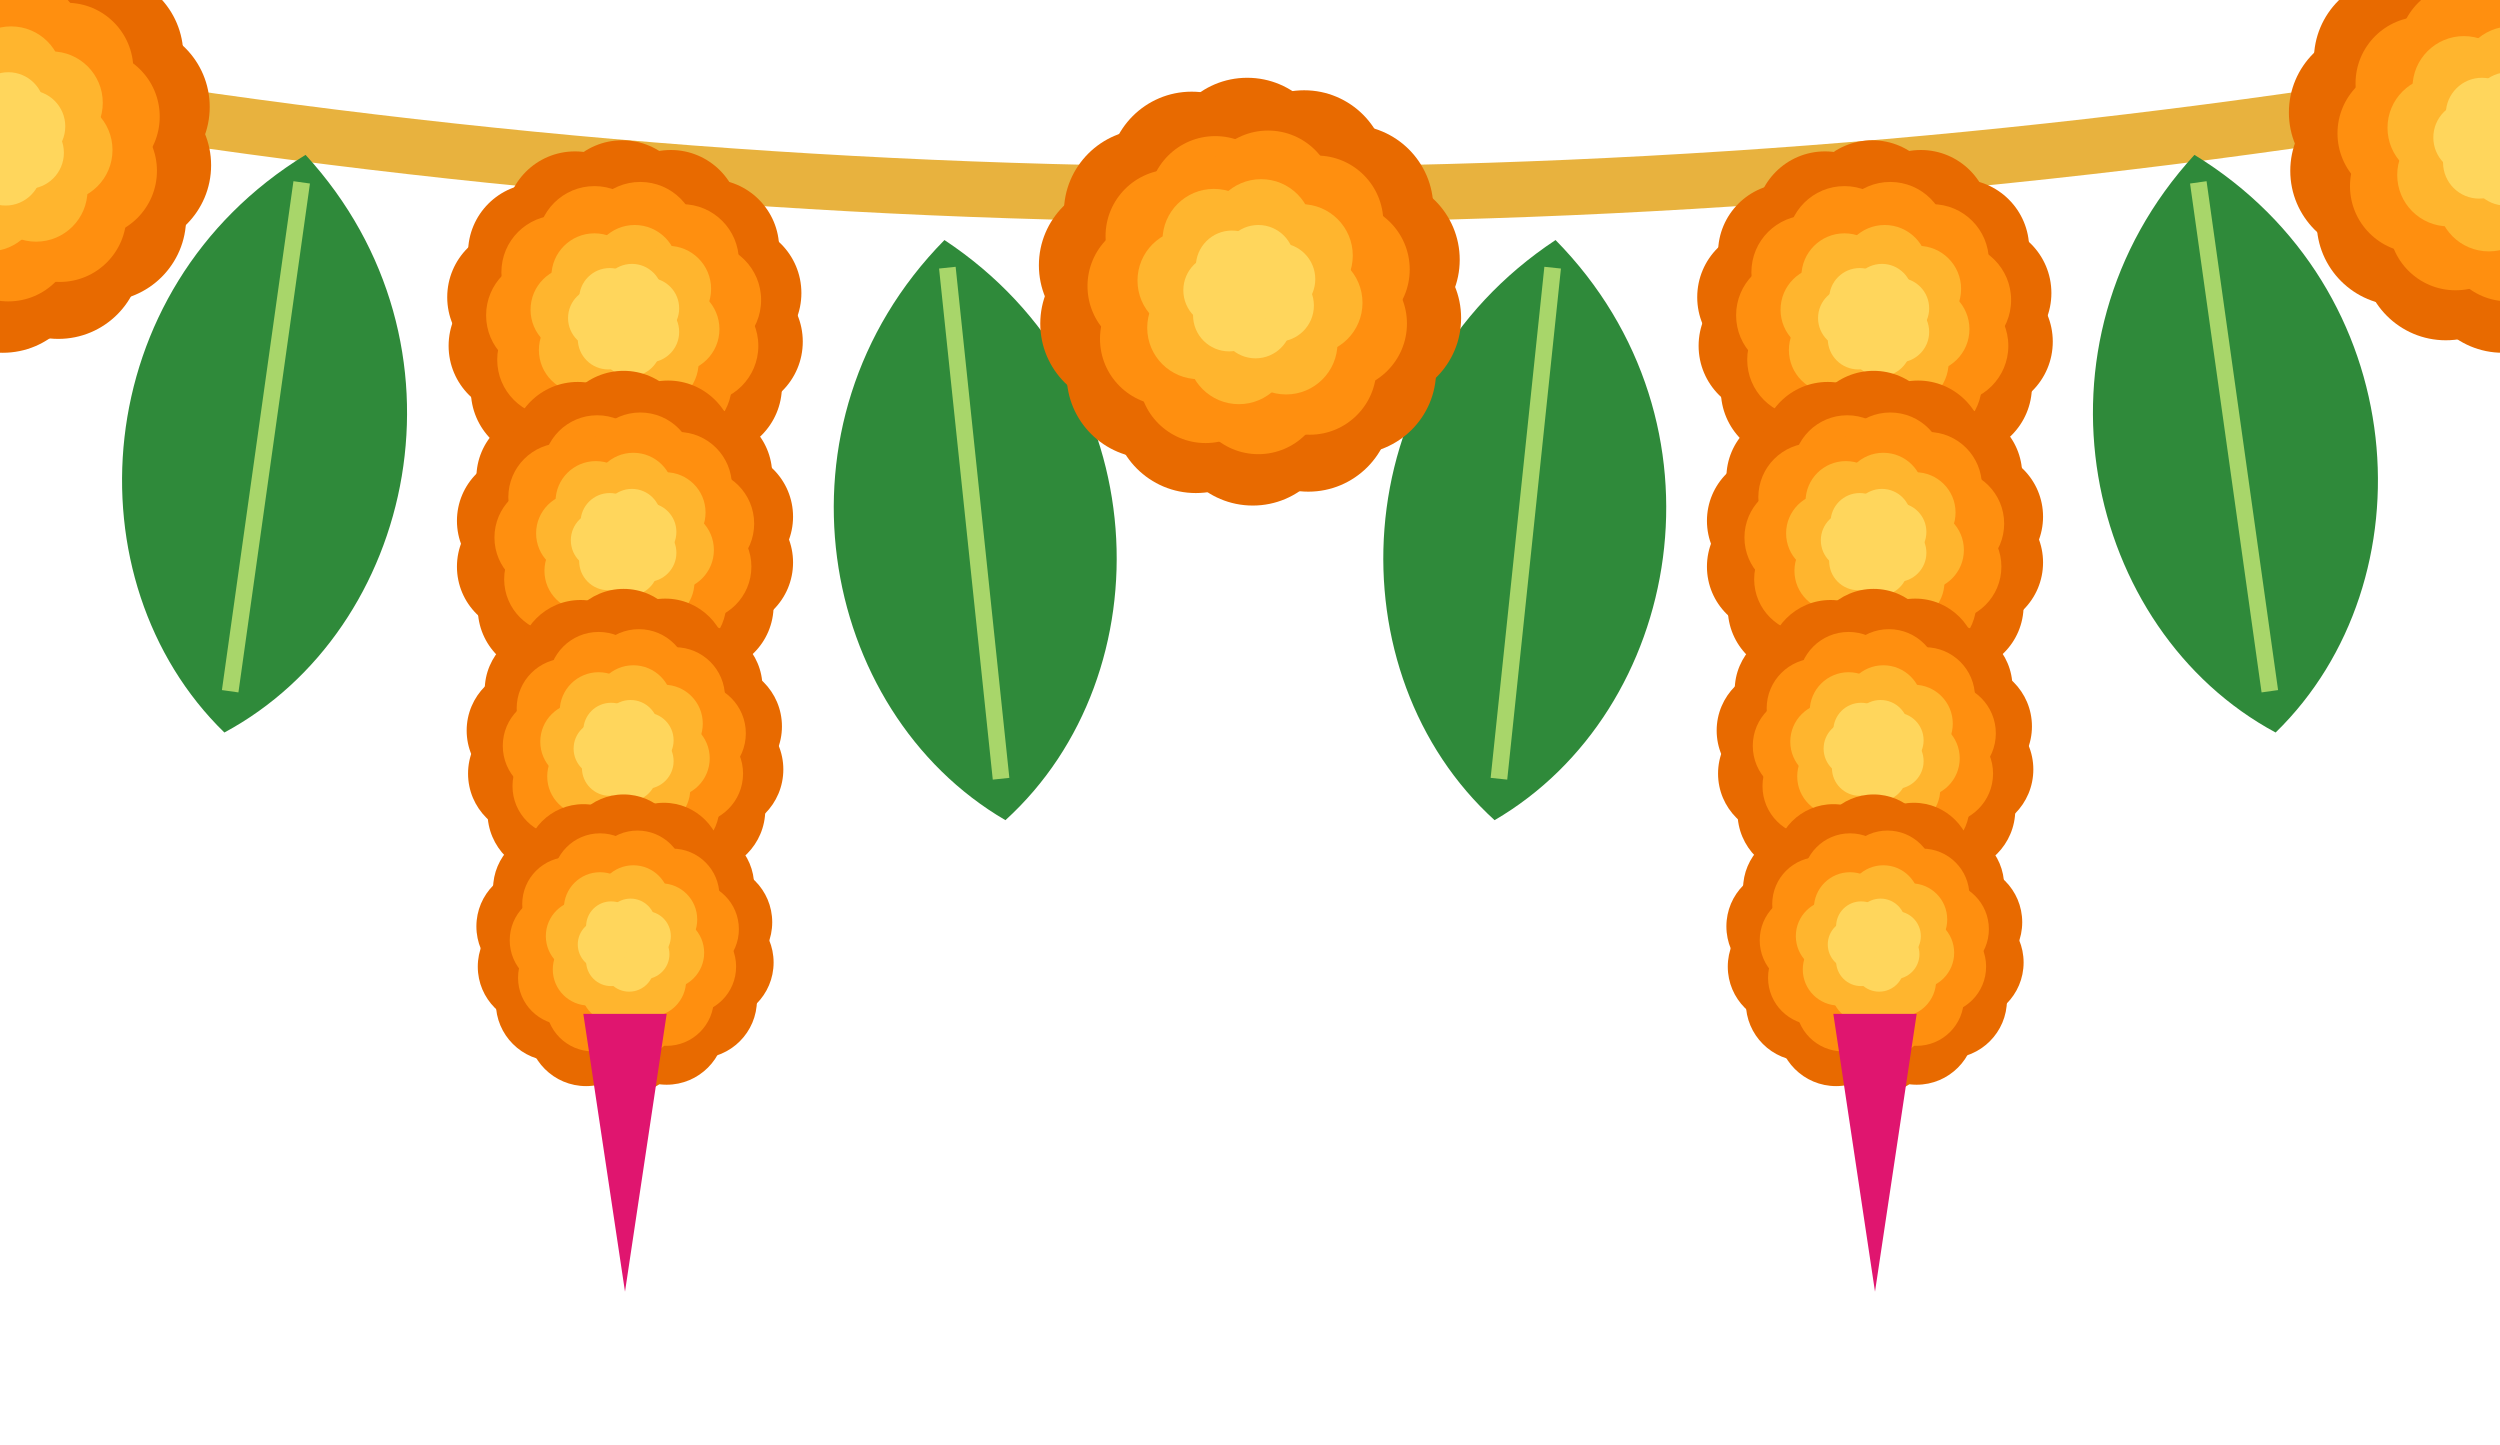
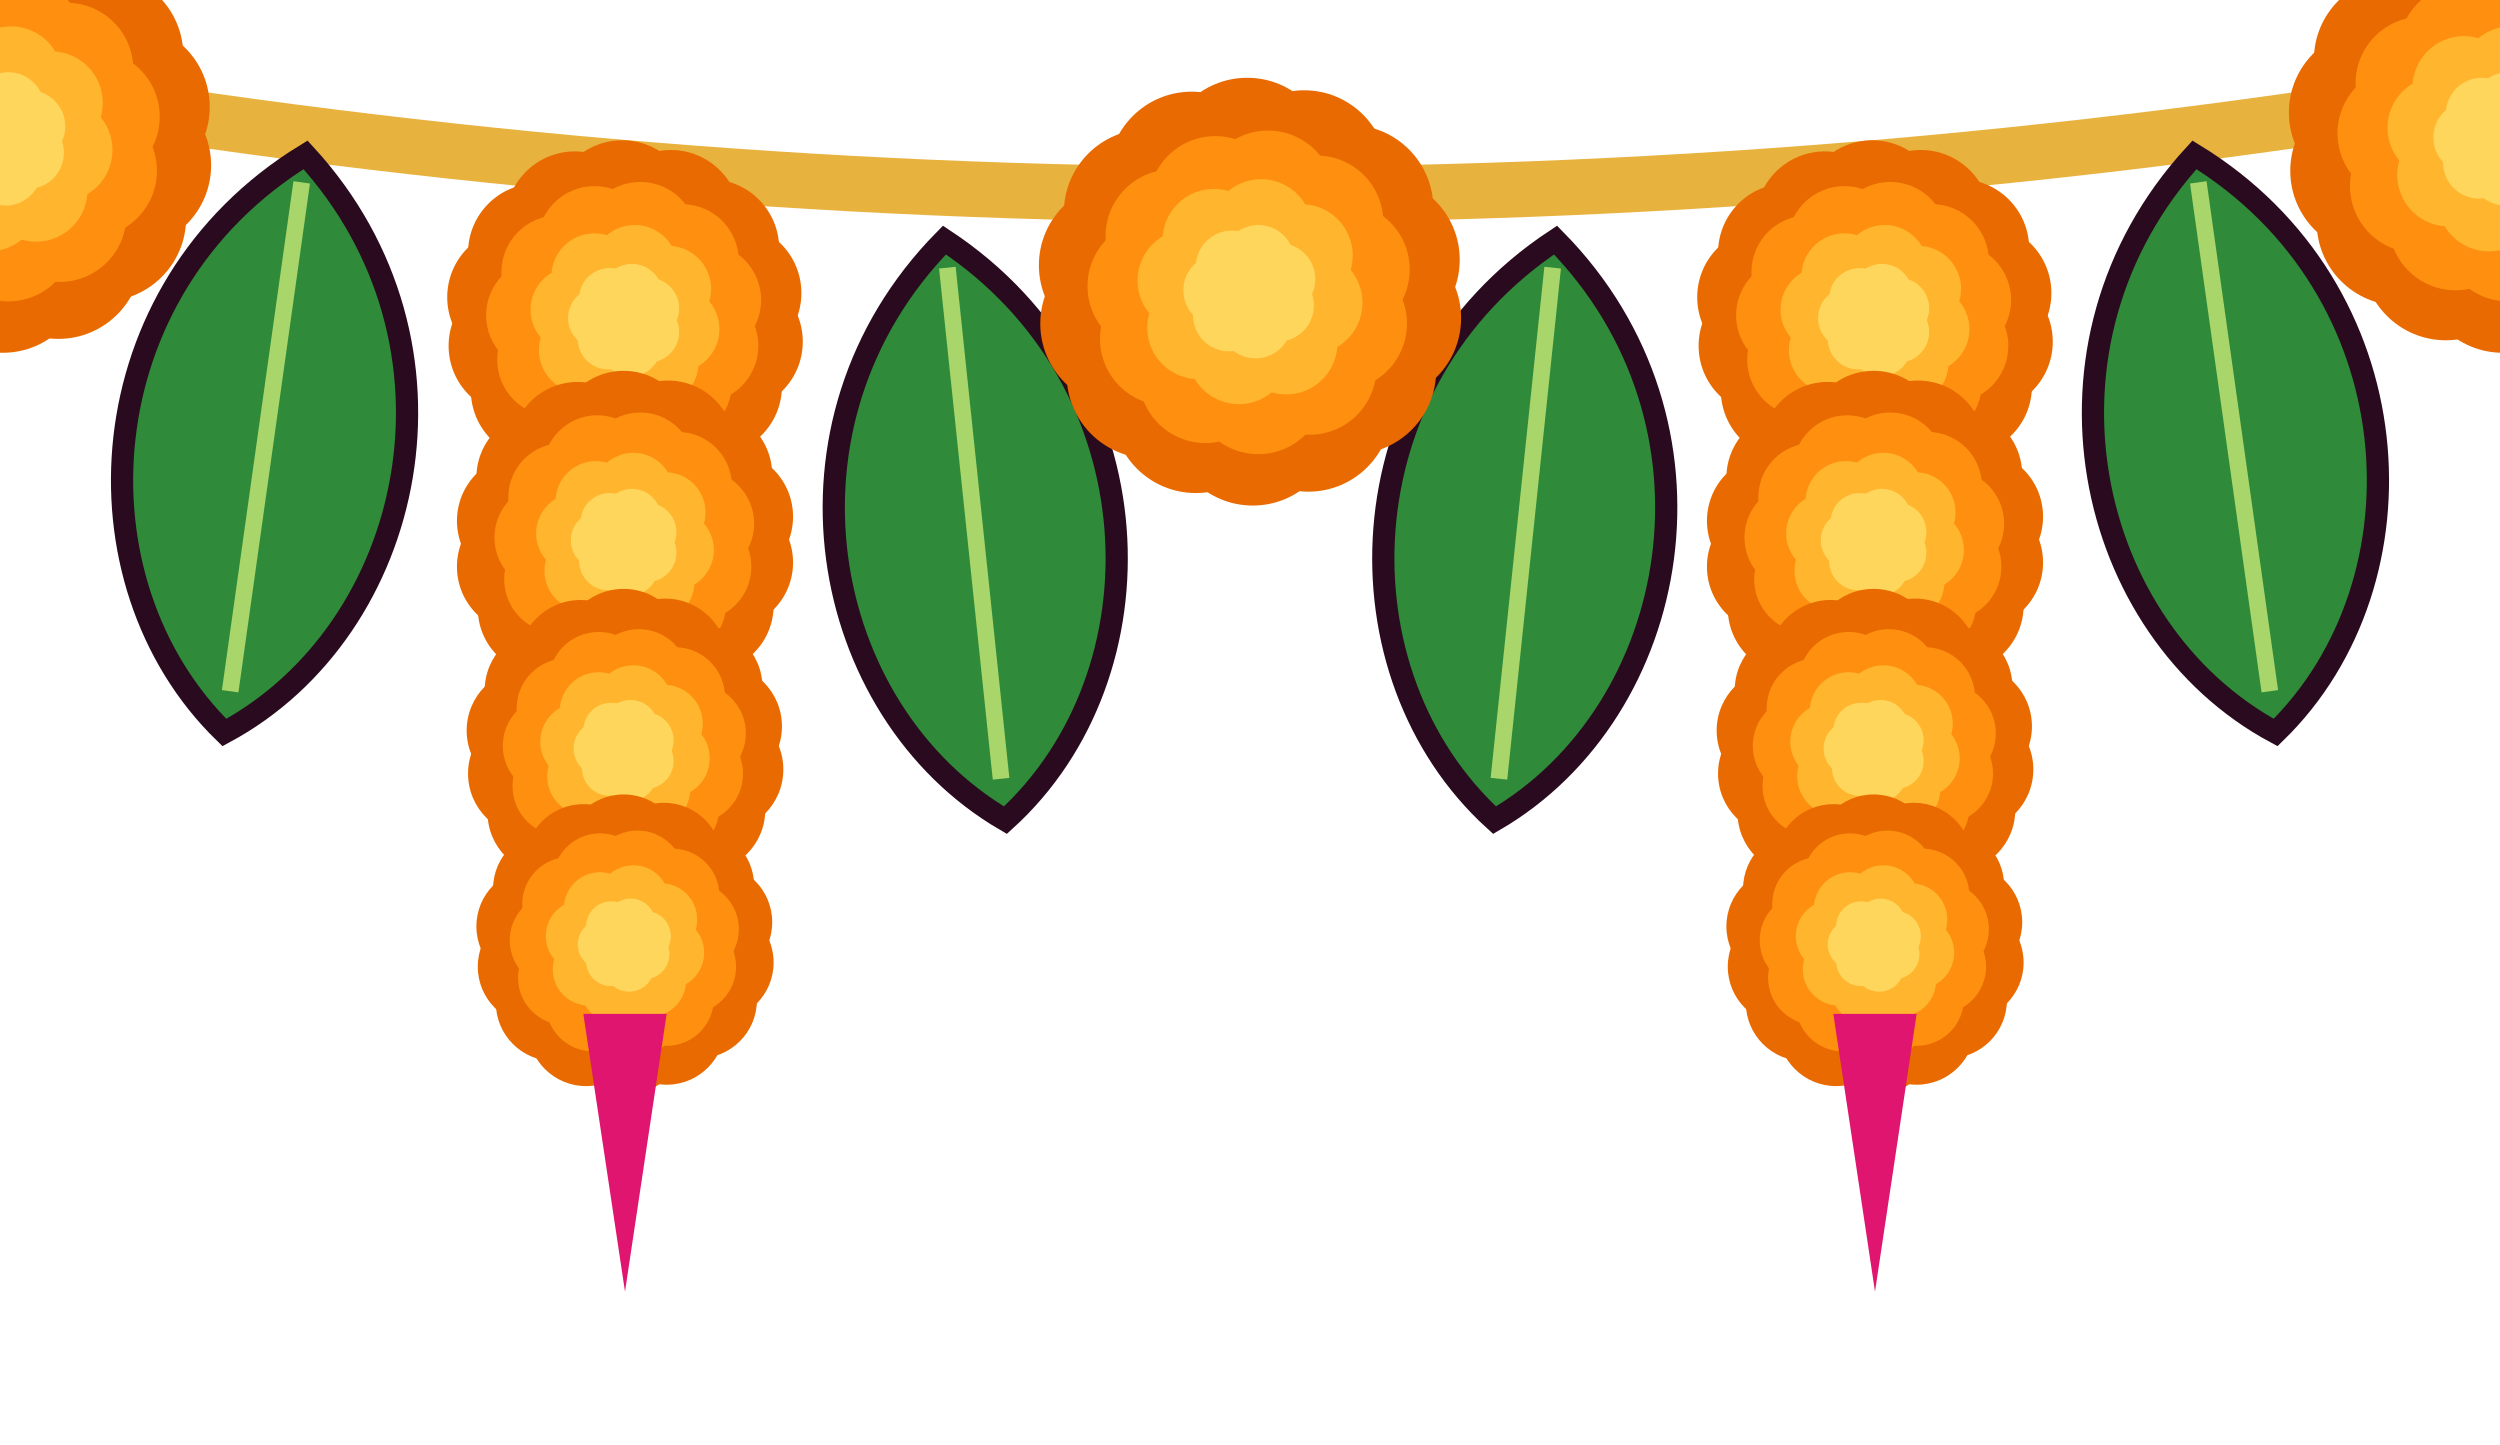
<svg xmlns="http://www.w3.org/2000/svg" width="180" height="104" viewBox="0 0 180 104">
  <path d="M-2 6Q90 22 182 6" fill="none" stroke="#e8b23e" stroke-width="4" />
  <g transform="translate(22 11.14963) rotate(8)">
-     <path d="M0 0C14.28 11.76 12.6 32.76 0 42C-12.6 32.76 -14.28 11.76 0 0Z" fill="#2f8a3a" />
+     <path d="M0 0C14.28 11.76 12.6 32.76 0 42C-12.6 32.76 -14.28 11.76 0 0Z" fill="#2f8a3a" stroke="#2a0a1e" stroke-width="1.6" />
    <path d="M0 2V39" stroke="#a8d66a" stroke-width="1.2" />
  </g>
  <g transform="translate(68 17.28296) rotate(-6)">
-     <path d="M0 0C14.28 11.76 12.6 32.76 0 42C-12.6 32.76 -14.28 11.76 0 0Z" fill="#2f8a3a" />
+     <path d="M0 0C14.28 11.76 12.6 32.76 0 42C-12.6 32.76 -14.28 11.76 0 0Z" fill="#2f8a3a" stroke="#2a0a1e" stroke-width="1.6" />
    <path d="M0 2V39" stroke="#a8d66a" stroke-width="1.2" />
  </g>
  <g transform="translate(112 17.28296) rotate(6)">
-     <path d="M0 0C14.28 11.76 12.6 32.76 0 42C-12.6 32.76 -14.28 11.76 0 0Z" fill="#2f8a3a" />
+     <path d="M0 0C14.28 11.76 12.6 32.76 0 42C-12.6 32.76 -14.28 11.76 0 0Z" fill="#2f8a3a" stroke="#2a0a1e" stroke-width="1.6" />
    <path d="M0 2V39" stroke="#a8d66a" stroke-width="1.2" />
  </g>
  <g transform="translate(158 11.14963) rotate(-8)">
-     <path d="M0 0C14.28 11.76 12.6 32.76 0 42C-12.6 32.76 -14.28 11.76 0 0Z" fill="#2f8a3a" />
+     <path d="M0 0C14.28 11.76 12.6 32.76 0 42C-12.6 32.76 -14.28 11.76 0 0Z" fill="#2f8a3a" stroke="#2a0a1e" stroke-width="1.6" />
    <path d="M0 2V39" stroke="#a8d66a" stroke-width="1.2" />
  </g>
+   <circle cx="45" cy="23" r="12.1" fill="#2a0a1e" />
  <circle cx="41.7" cy="30.2" r="5" fill="#e86a00" />
  <circle cx="38.9" cy="28.1" r="5" fill="#e86a00" />
  <circle cx="37.3" cy="24.9" r="5" fill="#e86a00" />
  <circle cx="37.2" cy="21.4" r="5" fill="#e86a00" />
  <circle cx="38.7" cy="18.2" r="5" fill="#e86a00" />
  <circle cx="41.4" cy="15.9" r="5" fill="#e86a00" />
  <circle cx="44.8" cy="15.1" r="5" fill="#e86a00" />
  <circle cx="48.3" cy="15.8" r="5" fill="#e86a00" />
  <circle cx="51.1" cy="17.9" r="5" fill="#e86a00" />
  <circle cx="52.7" cy="21.1" r="5" fill="#e86a00" />
  <circle cx="52.8" cy="24.6" r="5" fill="#e86a00" />
  <circle cx="51.3" cy="27.8" r="5" fill="#e86a00" />
  <circle cx="48.6" cy="30.1" r="5" fill="#e86a00" />
  <circle cx="45.2" cy="30.9" r="5" fill="#e86a00" />
  <circle cx="45.5" cy="28.8" r="4.1" fill="#ff8f0f" />
  <circle cx="42.3" cy="28.2" r="4.1" fill="#ff8f0f" />
  <circle cx="39.9" cy="25.9" r="4.1" fill="#ff8f0f" />
  <circle cx="39.1" cy="22.7" r="4.1" fill="#ff8f0f" />
  <circle cx="40.2" cy="19.6" r="4.1" fill="#ff8f0f" />
  <circle cx="42.8" cy="17.5" r="4.1" fill="#ff8f0f" />
  <circle cx="46.1" cy="17.2" r="4.1" fill="#ff8f0f" />
  <circle cx="49.1" cy="18.8" r="4.1" fill="#ff8f0f" />
  <circle cx="50.7" cy="21.6" r="4.1" fill="#ff8f0f" />
  <circle cx="50.5" cy="24.9" r="4.1" fill="#ff8f0f" />
  <circle cx="48.6" cy="27.6" r="4.1" fill="#ff8f0f" />
  <circle cx="47.2" cy="26.1" r="3.1" fill="#ffb52e" />
  <circle cx="44.3" cy="26.7" r="3.1" fill="#ffb52e" />
  <circle cx="41.9" cy="25.2" r="3.1" fill="#ffb52e" />
  <circle cx="41.3" cy="22.3" r="3.1" fill="#ffb52e" />
  <circle cx="42.8" cy="19.9" r="3.1" fill="#ffb52e" />
  <circle cx="45.7" cy="19.3" r="3.1" fill="#ffb52e" />
  <circle cx="48.1" cy="20.8" r="3.1" fill="#ffb52e" />
  <circle cx="48.7" cy="23.7" r="3.1" fill="#ffb52e" />
  <circle cx="46.7" cy="23.9" r="2.2" fill="#ffd65c" />
  <circle cx="45.4" cy="24.9" r="2.2" fill="#ffd65c" />
  <circle cx="43.8" cy="24.4" r="2.2" fill="#ffd65c" />
  <circle cx="43.1" cy="22.9" r="2.2" fill="#ffd65c" />
  <circle cx="43.9" cy="21.5" r="2.2" fill="#ffd65c" />
  <circle cx="45.5" cy="21.2" r="2.2" fill="#ffd65c" />
  <circle cx="46.7" cy="22.2" r="2.2" fill="#ffd65c" />
+   <circle cx="45" cy="39" r="11.4" fill="#2a0a1e" />
  <circle cx="41.9" cy="45.8" r="4.8" fill="#e86a00" />
  <circle cx="39.2" cy="43.8" r="4.8" fill="#e86a00" />
  <circle cx="37.7" cy="40.8" r="4.8" fill="#e86a00" />
  <circle cx="37.7" cy="37.5" r="4.8" fill="#e86a00" />
  <circle cx="39.1" cy="34.4" r="4.8" fill="#e86a00" />
  <circle cx="41.6" cy="32.3" r="4.8" fill="#e86a00" />
  <circle cx="44.9" cy="31.5" r="4.8" fill="#e86a00" />
  <circle cx="48.1" cy="32.2" r="4.8" fill="#e86a00" />
  <circle cx="50.8" cy="34.2" r="4.8" fill="#e86a00" />
  <circle cx="52.3" cy="37.2" r="4.8" fill="#e86a00" />
  <circle cx="52.3" cy="40.5" r="4.8" fill="#e86a00" />
  <circle cx="50.9" cy="43.6" r="4.8" fill="#e86a00" />
  <circle cx="48.4" cy="45.7" r="4.8" fill="#e86a00" />
  <circle cx="45.1" cy="46.5" r="4.8" fill="#e86a00" />
  <circle cx="45.5" cy="44.5" r="3.9" fill="#ff8f0f" />
  <circle cx="42.4" cy="43.9" r="3.9" fill="#ff8f0f" />
  <circle cx="40.2" cy="41.7" r="3.9" fill="#ff8f0f" />
  <circle cx="39.5" cy="38.7" r="3.9" fill="#ff8f0f" />
  <circle cx="40.5" cy="35.8" r="3.9" fill="#ff8f0f" />
  <circle cx="43" cy="33.8" r="3.9" fill="#ff8f0f" />
  <circle cx="46.1" cy="33.6" r="3.9" fill="#ff8f0f" />
  <circle cx="48.8" cy="35" r="3.9" fill="#ff8f0f" />
  <circle cx="50.4" cy="37.7" r="3.9" fill="#ff8f0f" />
  <circle cx="50.2" cy="40.8" r="3.9" fill="#ff8f0f" />
  <circle cx="48.4" cy="43.4" r="3.9" fill="#ff8f0f" />
  <circle cx="47.1" cy="41.9" r="2.9" fill="#ffb52e" />
  <circle cx="44.4" cy="42.5" r="2.9" fill="#ffb52e" />
  <circle cx="42.1" cy="41.1" r="2.9" fill="#ffb52e" />
  <circle cx="41.5" cy="38.4" r="2.9" fill="#ffb52e" />
  <circle cx="42.9" cy="36.1" r="2.9" fill="#ffb52e" />
  <circle cx="45.6" cy="35.5" r="2.9" fill="#ffb52e" />
  <circle cx="47.9" cy="36.9" r="2.9" fill="#ffb52e" />
  <circle cx="48.5" cy="39.6" r="2.9" fill="#ffb52e" />
  <circle cx="46.6" cy="39.8" r="2.1" fill="#ffd65c" />
  <circle cx="45.3" cy="40.8" r="2.1" fill="#ffd65c" />
  <circle cx="43.8" cy="40.4" r="2.1" fill="#ffd65c" />
  <circle cx="43.2" cy="38.9" r="2.1" fill="#ffd65c" />
  <circle cx="43.9" cy="37.6" r="2.1" fill="#ffd65c" />
  <circle cx="45.5" cy="37.3" r="2.1" fill="#ffd65c" />
  <circle cx="46.6" cy="38.3" r="2.1" fill="#ffd65c" />
+   <circle cx="45" cy="54" r="10.8" fill="#2a0a1e" />
  <circle cx="42.1" cy="60.4" r="4.5" fill="#e86a00" />
  <circle cx="39.6" cy="58.5" r="4.5" fill="#e86a00" />
  <circle cx="38.2" cy="55.7" r="4.5" fill="#e86a00" />
  <circle cx="38.1" cy="52.6" r="4.5" fill="#e86a00" />
  <circle cx="39.4" cy="49.7" r="4.5" fill="#e86a00" />
  <circle cx="41.8" cy="47.7" r="4.5" fill="#e86a00" />
  <circle cx="44.9" cy="46.9" r="4.5" fill="#e86a00" />
  <circle cx="47.9" cy="47.6" r="4.5" fill="#e86a00" />
  <circle cx="50.4" cy="49.5" r="4.5" fill="#e86a00" />
  <circle cx="51.8" cy="52.3" r="4.5" fill="#e86a00" />
  <circle cx="51.9" cy="55.4" r="4.5" fill="#e86a00" />
  <circle cx="50.6" cy="58.3" r="4.5" fill="#e86a00" />
  <circle cx="48.2" cy="60.3" r="4.5" fill="#e86a00" />
  <circle cx="45.1" cy="61.1" r="4.5" fill="#e86a00" />
  <circle cx="45.5" cy="59.2" r="3.6" fill="#ff8f0f" />
  <circle cx="42.6" cy="58.6" r="3.6" fill="#ff8f0f" />
  <circle cx="40.5" cy="56.6" r="3.6" fill="#ff8f0f" />
  <circle cx="39.8" cy="53.7" r="3.6" fill="#ff8f0f" />
  <circle cx="40.8" cy="51" r="3.6" fill="#ff8f0f" />
  <circle cx="43.1" cy="49.1" r="3.6" fill="#ff8f0f" />
  <circle cx="46" cy="48.9" r="3.6" fill="#ff8f0f" />
  <circle cx="48.6" cy="50.2" r="3.6" fill="#ff8f0f" />
  <circle cx="50.1" cy="52.8" r="3.6" fill="#ff8f0f" />
  <circle cx="49.9" cy="55.7" r="3.6" fill="#ff8f0f" />
  <circle cx="48.2" cy="58.1" r="3.6" fill="#ff8f0f" />
  <circle cx="46.9" cy="56.8" r="2.8" fill="#ffb52e" />
  <circle cx="44.4" cy="57.3" r="2.8" fill="#ffb52e" />
  <circle cx="42.2" cy="55.9" r="2.8" fill="#ffb52e" />
  <circle cx="41.7" cy="53.4" r="2.8" fill="#ffb52e" />
  <circle cx="43.1" cy="51.2" r="2.8" fill="#ffb52e" />
  <circle cx="45.6" cy="50.7" r="2.8" fill="#ffb52e" />
  <circle cx="47.8" cy="52.1" r="2.8" fill="#ffb52e" />
  <circle cx="48.3" cy="54.6" r="2.8" fill="#ffb52e" />
  <circle cx="46.5" cy="54.8" r="2" fill="#ffd65c" />
  <circle cx="45.3" cy="55.7" r="2" fill="#ffd65c" />
  <circle cx="43.9" cy="55.3" r="2" fill="#ffd65c" />
  <circle cx="43.3" cy="53.9" r="2" fill="#ffd65c" />
  <circle cx="44" cy="52.6" r="2" fill="#ffd65c" />
  <circle cx="45.4" cy="52.4" r="2" fill="#ffd65c" />
  <circle cx="46.5" cy="53.3" r="2" fill="#ffd65c" />
+   <circle cx="45" cy="68" r="10.1" fill="#2a0a1e" />
  <circle cx="42.2" cy="74" r="4.2" fill="#e86a00" />
  <circle cx="39.9" cy="72.2" r="4.2" fill="#e86a00" />
  <circle cx="38.6" cy="69.6" r="4.2" fill="#e86a00" />
  <circle cx="38.5" cy="66.7" r="4.2" fill="#e86a00" />
  <circle cx="39.7" cy="64" r="4.2" fill="#e86a00" />
  <circle cx="42" cy="62.1" r="4.2" fill="#e86a00" />
  <circle cx="44.9" cy="61.4" r="4.2" fill="#e86a00" />
  <circle cx="47.8" cy="62" r="4.2" fill="#e86a00" />
  <circle cx="50.1" cy="63.8" r="4.2" fill="#e86a00" />
  <circle cx="51.4" cy="66.4" r="4.2" fill="#e86a00" />
  <circle cx="51.5" cy="69.3" r="4.2" fill="#e86a00" />
  <circle cx="50.3" cy="72" r="4.2" fill="#e86a00" />
  <circle cx="48" cy="73.9" r="4.2" fill="#e86a00" />
  <circle cx="45.1" cy="74.6" r="4.2" fill="#e86a00" />
  <circle cx="45.4" cy="72.9" r="3.4" fill="#ff8f0f" />
  <circle cx="42.7" cy="72.3" r="3.4" fill="#ff8f0f" />
  <circle cx="40.7" cy="70.4" r="3.4" fill="#ff8f0f" />
  <circle cx="40.1" cy="67.7" r="3.4" fill="#ff8f0f" />
  <circle cx="41" cy="65.1" r="3.4" fill="#ff8f0f" />
  <circle cx="43.2" cy="63.4" r="3.4" fill="#ff8f0f" />
  <circle cx="45.9" cy="63.2" r="3.4" fill="#ff8f0f" />
  <circle cx="48.4" cy="64.5" r="3.4" fill="#ff8f0f" />
  <circle cx="49.8" cy="66.9" r="3.4" fill="#ff8f0f" />
  <circle cx="49.6" cy="69.6" r="3.4" fill="#ff8f0f" />
  <circle cx="48" cy="71.9" r="3.4" fill="#ff8f0f" />
  <circle cx="46.8" cy="70.6" r="2.6" fill="#ffb52e" />
  <circle cx="44.4" cy="71.1" r="2.6" fill="#ffb52e" />
  <circle cx="42.4" cy="69.8" r="2.6" fill="#ffb52e" />
  <circle cx="41.9" cy="67.4" r="2.6" fill="#ffb52e" />
  <circle cx="43.2" cy="65.4" r="2.6" fill="#ffb52e" />
  <circle cx="45.6" cy="64.9" r="2.6" fill="#ffb52e" />
  <circle cx="47.6" cy="66.2" r="2.6" fill="#ffb52e" />
  <circle cx="48.1" cy="68.6" r="2.6" fill="#ffb52e" />
  <circle cx="46.4" cy="68.7" r="1.8" fill="#ffd65c" />
  <circle cx="45.3" cy="69.6" r="1.8" fill="#ffd65c" />
  <circle cx="44" cy="69.2" r="1.8" fill="#ffd65c" />
  <circle cx="43.4" cy="68" r="1.8" fill="#ffd65c" />
  <circle cx="44" cy="66.7" r="1.8" fill="#ffd65c" />
  <circle cx="45.4" cy="66.5" r="1.8" fill="#ffd65c" />
  <circle cx="46.5" cy="67.4" r="1.8" fill="#ffd65c" />
  <path d="M42 73L45 93L48 73Z" fill="#e0156f" />
+   <circle cx="135" cy="23" r="12.1" fill="#2a0a1e" />
  <circle cx="131.7" cy="30.2" r="5" fill="#e86a00" />
  <circle cx="128.9" cy="28.1" r="5" fill="#e86a00" />
  <circle cx="127.3" cy="24.9" r="5" fill="#e86a00" />
  <circle cx="127.2" cy="21.4" r="5" fill="#e86a00" />
  <circle cx="128.7" cy="18.2" r="5" fill="#e86a00" />
  <circle cx="131.4" cy="15.9" r="5" fill="#e86a00" />
  <circle cx="134.8" cy="15.1" r="5" fill="#e86a00" />
  <circle cx="138.3" cy="15.8" r="5" fill="#e86a00" />
  <circle cx="141.1" cy="17.9" r="5" fill="#e86a00" />
  <circle cx="142.7" cy="21.1" r="5" fill="#e86a00" />
  <circle cx="142.8" cy="24.6" r="5" fill="#e86a00" />
  <circle cx="141.3" cy="27.8" r="5" fill="#e86a00" />
  <circle cx="138.6" cy="30.1" r="5" fill="#e86a00" />
  <circle cx="135.2" cy="30.9" r="5" fill="#e86a00" />
  <circle cx="135.5" cy="28.8" r="4.1" fill="#ff8f0f" />
  <circle cx="132.3" cy="28.2" r="4.1" fill="#ff8f0f" />
  <circle cx="129.9" cy="25.9" r="4.1" fill="#ff8f0f" />
  <circle cx="129.1" cy="22.7" r="4.1" fill="#ff8f0f" />
  <circle cx="130.2" cy="19.6" r="4.1" fill="#ff8f0f" />
  <circle cx="132.8" cy="17.5" r="4.1" fill="#ff8f0f" />
  <circle cx="136.1" cy="17.2" r="4.1" fill="#ff8f0f" />
  <circle cx="139.1" cy="18.8" r="4.1" fill="#ff8f0f" />
  <circle cx="140.7" cy="21.6" r="4.1" fill="#ff8f0f" />
  <circle cx="140.5" cy="24.9" r="4.1" fill="#ff8f0f" />
  <circle cx="138.6" cy="27.6" r="4.1" fill="#ff8f0f" />
  <circle cx="137.2" cy="26.1" r="3.1" fill="#ffb52e" />
  <circle cx="134.3" cy="26.7" r="3.1" fill="#ffb52e" />
  <circle cx="131.9" cy="25.2" r="3.1" fill="#ffb52e" />
  <circle cx="131.3" cy="22.3" r="3.1" fill="#ffb52e" />
  <circle cx="132.8" cy="19.9" r="3.1" fill="#ffb52e" />
  <circle cx="135.7" cy="19.3" r="3.1" fill="#ffb52e" />
  <circle cx="138.1" cy="20.8" r="3.1" fill="#ffb52e" />
  <circle cx="138.7" cy="23.7" r="3.1" fill="#ffb52e" />
  <circle cx="136.7" cy="23.9" r="2.2" fill="#ffd65c" />
  <circle cx="135.4" cy="24.9" r="2.2" fill="#ffd65c" />
  <circle cx="133.8" cy="24.4" r="2.2" fill="#ffd65c" />
  <circle cx="133.1" cy="22.9" r="2.2" fill="#ffd65c" />
  <circle cx="133.9" cy="21.5" r="2.2" fill="#ffd65c" />
  <circle cx="135.5" cy="21.2" r="2.2" fill="#ffd65c" />
  <circle cx="136.7" cy="22.2" r="2.2" fill="#ffd65c" />
+   <circle cx="135" cy="39" r="11.4" fill="#2a0a1e" />
  <circle cx="131.9" cy="45.8" r="4.8" fill="#e86a00" />
  <circle cx="129.2" cy="43.8" r="4.8" fill="#e86a00" />
  <circle cx="127.7" cy="40.8" r="4.8" fill="#e86a00" />
  <circle cx="127.7" cy="37.5" r="4.8" fill="#e86a00" />
  <circle cx="129.1" cy="34.4" r="4.8" fill="#e86a00" />
  <circle cx="131.6" cy="32.3" r="4.8" fill="#e86a00" />
  <circle cx="134.9" cy="31.5" r="4.8" fill="#e86a00" />
  <circle cx="138.1" cy="32.2" r="4.8" fill="#e86a00" />
  <circle cx="140.8" cy="34.2" r="4.8" fill="#e86a00" />
  <circle cx="142.3" cy="37.2" r="4.8" fill="#e86a00" />
  <circle cx="142.3" cy="40.5" r="4.8" fill="#e86a00" />
  <circle cx="140.9" cy="43.6" r="4.8" fill="#e86a00" />
  <circle cx="138.4" cy="45.7" r="4.8" fill="#e86a00" />
  <circle cx="135.1" cy="46.5" r="4.8" fill="#e86a00" />
  <circle cx="135.5" cy="44.5" r="3.9" fill="#ff8f0f" />
  <circle cx="132.4" cy="43.9" r="3.9" fill="#ff8f0f" />
  <circle cx="130.2" cy="41.7" r="3.9" fill="#ff8f0f" />
  <circle cx="129.5" cy="38.7" r="3.9" fill="#ff8f0f" />
  <circle cx="130.5" cy="35.8" r="3.9" fill="#ff8f0f" />
  <circle cx="133" cy="33.8" r="3.9" fill="#ff8f0f" />
  <circle cx="136.1" cy="33.6" r="3.9" fill="#ff8f0f" />
  <circle cx="138.8" cy="35" r="3.9" fill="#ff8f0f" />
  <circle cx="140.4" cy="37.7" r="3.9" fill="#ff8f0f" />
  <circle cx="140.2" cy="40.8" r="3.9" fill="#ff8f0f" />
  <circle cx="138.4" cy="43.4" r="3.9" fill="#ff8f0f" />
  <circle cx="137.1" cy="41.9" r="2.9" fill="#ffb52e" />
  <circle cx="134.4" cy="42.5" r="2.9" fill="#ffb52e" />
  <circle cx="132.1" cy="41.1" r="2.9" fill="#ffb52e" />
  <circle cx="131.5" cy="38.4" r="2.9" fill="#ffb52e" />
  <circle cx="132.9" cy="36.1" r="2.9" fill="#ffb52e" />
  <circle cx="135.6" cy="35.5" r="2.9" fill="#ffb52e" />
  <circle cx="137.9" cy="36.9" r="2.9" fill="#ffb52e" />
  <circle cx="138.5" cy="39.6" r="2.9" fill="#ffb52e" />
  <circle cx="136.6" cy="39.8" r="2.1" fill="#ffd65c" />
  <circle cx="135.3" cy="40.8" r="2.1" fill="#ffd65c" />
  <circle cx="133.8" cy="40.4" r="2.1" fill="#ffd65c" />
  <circle cx="133.2" cy="38.9" r="2.1" fill="#ffd65c" />
  <circle cx="133.9" cy="37.6" r="2.1" fill="#ffd65c" />
  <circle cx="135.5" cy="37.3" r="2.1" fill="#ffd65c" />
  <circle cx="136.6" cy="38.3" r="2.1" fill="#ffd65c" />
+   <circle cx="135" cy="54" r="10.8" fill="#2a0a1e" />
  <circle cx="132.1" cy="60.4" r="4.5" fill="#e86a00" />
  <circle cx="129.6" cy="58.5" r="4.5" fill="#e86a00" />
  <circle cx="128.2" cy="55.7" r="4.5" fill="#e86a00" />
  <circle cx="128.1" cy="52.6" r="4.5" fill="#e86a00" />
  <circle cx="129.4" cy="49.7" r="4.5" fill="#e86a00" />
  <circle cx="131.8" cy="47.7" r="4.5" fill="#e86a00" />
  <circle cx="134.9" cy="46.9" r="4.5" fill="#e86a00" />
  <circle cx="137.9" cy="47.6" r="4.5" fill="#e86a00" />
  <circle cx="140.4" cy="49.5" r="4.5" fill="#e86a00" />
  <circle cx="141.8" cy="52.3" r="4.5" fill="#e86a00" />
  <circle cx="141.9" cy="55.4" r="4.5" fill="#e86a00" />
  <circle cx="140.6" cy="58.3" r="4.5" fill="#e86a00" />
  <circle cx="138.2" cy="60.3" r="4.5" fill="#e86a00" />
  <circle cx="135.1" cy="61.1" r="4.5" fill="#e86a00" />
  <circle cx="135.5" cy="59.2" r="3.6" fill="#ff8f0f" />
  <circle cx="132.6" cy="58.6" r="3.6" fill="#ff8f0f" />
  <circle cx="130.5" cy="56.6" r="3.6" fill="#ff8f0f" />
  <circle cx="129.8" cy="53.7" r="3.6" fill="#ff8f0f" />
  <circle cx="130.8" cy="51" r="3.6" fill="#ff8f0f" />
  <circle cx="133.1" cy="49.1" r="3.6" fill="#ff8f0f" />
  <circle cx="136" cy="48.9" r="3.6" fill="#ff8f0f" />
  <circle cx="138.6" cy="50.2" r="3.6" fill="#ff8f0f" />
  <circle cx="140.1" cy="52.8" r="3.6" fill="#ff8f0f" />
  <circle cx="139.9" cy="55.7" r="3.6" fill="#ff8f0f" />
  <circle cx="138.2" cy="58.1" r="3.6" fill="#ff8f0f" />
  <circle cx="136.9" cy="56.8" r="2.8" fill="#ffb52e" />
  <circle cx="134.4" cy="57.3" r="2.8" fill="#ffb52e" />
  <circle cx="132.2" cy="55.9" r="2.8" fill="#ffb52e" />
  <circle cx="131.7" cy="53.4" r="2.8" fill="#ffb52e" />
  <circle cx="133.1" cy="51.2" r="2.8" fill="#ffb52e" />
  <circle cx="135.6" cy="50.7" r="2.8" fill="#ffb52e" />
  <circle cx="137.8" cy="52.1" r="2.8" fill="#ffb52e" />
  <circle cx="138.3" cy="54.6" r="2.8" fill="#ffb52e" />
  <circle cx="136.5" cy="54.8" r="2" fill="#ffd65c" />
  <circle cx="135.3" cy="55.7" r="2" fill="#ffd65c" />
  <circle cx="133.9" cy="55.3" r="2" fill="#ffd65c" />
  <circle cx="133.3" cy="53.9" r="2" fill="#ffd65c" />
  <circle cx="134" cy="52.6" r="2" fill="#ffd65c" />
  <circle cx="135.4" cy="52.4" r="2" fill="#ffd65c" />
  <circle cx="136.5" cy="53.3" r="2" fill="#ffd65c" />
+   <circle cx="135" cy="68" r="10.1" fill="#2a0a1e" />
  <circle cx="132.2" cy="74" r="4.2" fill="#e86a00" />
  <circle cx="129.9" cy="72.2" r="4.2" fill="#e86a00" />
  <circle cx="128.6" cy="69.6" r="4.2" fill="#e86a00" />
  <circle cx="128.5" cy="66.7" r="4.2" fill="#e86a00" />
  <circle cx="129.7" cy="64" r="4.2" fill="#e86a00" />
  <circle cx="132" cy="62.1" r="4.2" fill="#e86a00" />
  <circle cx="134.9" cy="61.4" r="4.2" fill="#e86a00" />
  <circle cx="137.8" cy="62" r="4.2" fill="#e86a00" />
  <circle cx="140.1" cy="63.8" r="4.2" fill="#e86a00" />
  <circle cx="141.4" cy="66.4" r="4.2" fill="#e86a00" />
  <circle cx="141.5" cy="69.3" r="4.2" fill="#e86a00" />
  <circle cx="140.3" cy="72" r="4.2" fill="#e86a00" />
  <circle cx="138" cy="73.9" r="4.2" fill="#e86a00" />
  <circle cx="135.1" cy="74.6" r="4.2" fill="#e86a00" />
  <circle cx="135.4" cy="72.9" r="3.4" fill="#ff8f0f" />
  <circle cx="132.7" cy="72.3" r="3.4" fill="#ff8f0f" />
  <circle cx="130.7" cy="70.4" r="3.4" fill="#ff8f0f" />
  <circle cx="130.1" cy="67.7" r="3.4" fill="#ff8f0f" />
  <circle cx="131" cy="65.1" r="3.4" fill="#ff8f0f" />
  <circle cx="133.2" cy="63.4" r="3.4" fill="#ff8f0f" />
  <circle cx="135.9" cy="63.2" r="3.4" fill="#ff8f0f" />
  <circle cx="138.4" cy="64.5" r="3.4" fill="#ff8f0f" />
  <circle cx="139.8" cy="66.9" r="3.4" fill="#ff8f0f" />
  <circle cx="139.6" cy="69.6" r="3.4" fill="#ff8f0f" />
  <circle cx="138" cy="71.9" r="3.4" fill="#ff8f0f" />
  <circle cx="136.8" cy="70.6" r="2.6" fill="#ffb52e" />
  <circle cx="134.4" cy="71.1" r="2.6" fill="#ffb52e" />
  <circle cx="132.4" cy="69.8" r="2.6" fill="#ffb52e" />
  <circle cx="131.9" cy="67.4" r="2.6" fill="#ffb52e" />
  <circle cx="133.2" cy="65.4" r="2.6" fill="#ffb52e" />
  <circle cx="135.6" cy="64.9" r="2.6" fill="#ffb52e" />
  <circle cx="137.6" cy="66.2" r="2.6" fill="#ffb52e" />
  <circle cx="138.1" cy="68.6" r="2.6" fill="#ffb52e" />
  <circle cx="136.4" cy="68.7" r="1.8" fill="#ffd65c" />
  <circle cx="135.3" cy="69.6" r="1.8" fill="#ffd65c" />
  <circle cx="134" cy="69.2" r="1.8" fill="#ffd65c" />
  <circle cx="133.4" cy="68" r="1.8" fill="#ffd65c" />
  <circle cx="134" cy="66.7" r="1.8" fill="#ffd65c" />
  <circle cx="135.4" cy="66.5" r="1.8" fill="#ffd65c" />
  <circle cx="136.5" cy="67.4" r="1.8" fill="#ffd65c" />
  <path d="M132 73L135 93L138 73Z" fill="#e0156f" />
+   <circle cx="0" cy="10" r="14.3" fill="#2a0a1e" />
  <circle cx="-3.9" cy="18.5" r="6" fill="#e86a00" />
  <circle cx="-7.2" cy="16" r="6" fill="#e86a00" />
  <circle cx="-9.1" cy="12.3" r="6" fill="#e86a00" />
  <circle cx="-9.2" cy="8.1" r="6" fill="#e86a00" />
  <circle cx="-7.4" cy="4.3" r="6" fill="#e86a00" />
  <circle cx="-4.2" cy="1.6" r="6" fill="#e86a00" />
  <circle cx="-0.2" cy="0.6" r="6" fill="#e86a00" />
  <circle cx="3.9" cy="1.5" r="6" fill="#e86a00" />
  <circle cx="7.2" cy="4" r="6" fill="#e86a00" />
  <circle cx="9.1" cy="7.7" r="6" fill="#e86a00" />
  <circle cx="9.2" cy="11.9" r="6" fill="#e86a00" />
  <circle cx="7.4" cy="15.7" r="6" fill="#e86a00" />
  <circle cx="4.2" cy="18.4" r="6" fill="#e86a00" />
  <circle cx="0.2" cy="19.4" r="6" fill="#e86a00" />
  <circle cx="0.6" cy="16.9" r="4.8" fill="#ff8f0f" />
  <circle cx="-3.2" cy="16.1" r="4.8" fill="#ff8f0f" />
  <circle cx="-6" cy="13.4" r="4.8" fill="#ff8f0f" />
  <circle cx="-6.9" cy="9.6" r="4.8" fill="#ff8f0f" />
  <circle cx="-5.6" cy="6" r="4.8" fill="#ff8f0f" />
  <circle cx="-2.5" cy="3.6" r="4.8" fill="#ff8f0f" />
  <circle cx="1.3" cy="3.2" r="4.8" fill="#ff8f0f" />
  <circle cx="4.8" cy="5" r="4.8" fill="#ff8f0f" />
  <circle cx="6.7" cy="8.4" r="4.8" fill="#ff8f0f" />
  <circle cx="6.5" cy="12.3" r="4.8" fill="#ff8f0f" />
  <circle cx="4.3" cy="15.5" r="4.8" fill="#ff8f0f" />
  <circle cx="2.6" cy="13.7" r="3.7" fill="#ffb52e" />
  <circle cx="-0.8" cy="14.4" r="3.7" fill="#ffb52e" />
  <circle cx="-3.7" cy="12.6" r="3.7" fill="#ffb52e" />
  <circle cx="-4.4" cy="9.2" r="3.7" fill="#ffb52e" />
  <circle cx="-2.6" cy="6.3" r="3.7" fill="#ffb52e" />
  <circle cx="0.8" cy="5.6" r="3.7" fill="#ffb52e" />
  <circle cx="3.7" cy="7.4" r="3.7" fill="#ffb52e" />
  <circle cx="4.4" cy="10.8" r="3.7" fill="#ffb52e" />
  <circle cx="2" cy="11" r="2.6" fill="#ffd65c" />
  <circle cx="0.4" cy="12.2" r="2.6" fill="#ffd65c" />
  <circle cx="-1.5" cy="11.7" r="2.6" fill="#ffd65c" />
  <circle cx="-2.2" cy="9.9" r="2.6" fill="#ffd65c" />
  <circle cx="-1.3" cy="8.2" r="2.6" fill="#ffd65c" />
  <circle cx="0.6" cy="7.8" r="2.6" fill="#ffd65c" />
  <circle cx="2.1" cy="9.1" r="2.6" fill="#ffd65c" />
+   <circle cx="180" cy="10" r="14.3" fill="#2a0a1e" />
  <circle cx="176.1" cy="18.5" r="6" fill="#e86a00" />
  <circle cx="172.8" cy="16" r="6" fill="#e86a00" />
  <circle cx="170.9" cy="12.3" r="6" fill="#e86a00" />
  <circle cx="170.8" cy="8.1" r="6" fill="#e86a00" />
  <circle cx="172.6" cy="4.3" r="6" fill="#e86a00" />
  <circle cx="175.8" cy="1.6" r="6" fill="#e86a00" />
  <circle cx="179.8" cy="0.6" r="6" fill="#e86a00" />
  <circle cx="183.9" cy="1.5" r="6" fill="#e86a00" />
  <circle cx="187.2" cy="4" r="6" fill="#e86a00" />
  <circle cx="189.1" cy="7.7" r="6" fill="#e86a00" />
  <circle cx="189.2" cy="11.9" r="6" fill="#e86a00" />
  <circle cx="187.4" cy="15.7" r="6" fill="#e86a00" />
  <circle cx="184.2" cy="18.4" r="6" fill="#e86a00" />
  <circle cx="180.2" cy="19.4" r="6" fill="#e86a00" />
  <circle cx="180.6" cy="16.9" r="4.8" fill="#ff8f0f" />
  <circle cx="176.8" cy="16.1" r="4.8" fill="#ff8f0f" />
  <circle cx="174" cy="13.4" r="4.8" fill="#ff8f0f" />
  <circle cx="173.1" cy="9.6" r="4.8" fill="#ff8f0f" />
  <circle cx="174.4" cy="6" r="4.8" fill="#ff8f0f" />
  <circle cx="177.5" cy="3.6" r="4.8" fill="#ff8f0f" />
  <circle cx="181.3" cy="3.2" r="4.8" fill="#ff8f0f" />
  <circle cx="184.8" cy="5" r="4.8" fill="#ff8f0f" />
  <circle cx="186.7" cy="8.4" r="4.8" fill="#ff8f0f" />
  <circle cx="186.5" cy="12.3" r="4.8" fill="#ff8f0f" />
  <circle cx="184.3" cy="15.5" r="4.8" fill="#ff8f0f" />
  <circle cx="182.6" cy="13.7" r="3.7" fill="#ffb52e" />
  <circle cx="179.2" cy="14.4" r="3.7" fill="#ffb52e" />
  <circle cx="176.3" cy="12.6" r="3.7" fill="#ffb52e" />
  <circle cx="175.6" cy="9.2" r="3.7" fill="#ffb52e" />
  <circle cx="177.4" cy="6.3" r="3.7" fill="#ffb52e" />
  <circle cx="180.8" cy="5.6" r="3.7" fill="#ffb52e" />
  <circle cx="183.7" cy="7.4" r="3.7" fill="#ffb52e" />
  <circle cx="184.4" cy="10.8" r="3.7" fill="#ffb52e" />
  <circle cx="182" cy="11" r="2.6" fill="#ffd65c" />
  <circle cx="180.4" cy="12.2" r="2.6" fill="#ffd65c" />
  <circle cx="178.5" cy="11.7" r="2.6" fill="#ffd65c" />
  <circle cx="177.8" cy="9.9" r="2.6" fill="#ffd65c" />
  <circle cx="178.7" cy="8.2" r="2.6" fill="#ffd65c" />
  <circle cx="180.6" cy="7.8" r="2.6" fill="#ffd65c" />
  <circle cx="182.1" cy="9.1" r="2.6" fill="#ffd65c" />
+   <circle cx="90" cy="21" r="14.3" fill="#2a0a1e" />
  <circle cx="86.1" cy="29.5" r="6" fill="#e86a00" />
  <circle cx="82.8" cy="27" r="6" fill="#e86a00" />
  <circle cx="80.9" cy="23.3" r="6" fill="#e86a00" />
  <circle cx="80.8" cy="19.1" r="6" fill="#e86a00" />
  <circle cx="82.6" cy="15.3" r="6" fill="#e86a00" />
  <circle cx="85.8" cy="12.6" r="6" fill="#e86a00" />
  <circle cx="89.8" cy="11.6" r="6" fill="#e86a00" />
  <circle cx="93.9" cy="12.5" r="6" fill="#e86a00" />
  <circle cx="97.2" cy="15" r="6" fill="#e86a00" />
  <circle cx="99.1" cy="18.7" r="6" fill="#e86a00" />
  <circle cx="99.2" cy="22.9" r="6" fill="#e86a00" />
  <circle cx="97.4" cy="26.7" r="6" fill="#e86a00" />
  <circle cx="94.2" cy="29.4" r="6" fill="#e86a00" />
  <circle cx="90.2" cy="30.4" r="6" fill="#e86a00" />
  <circle cx="90.6" cy="27.9" r="4.8" fill="#ff8f0f" />
  <circle cx="86.8" cy="27.1" r="4.8" fill="#ff8f0f" />
  <circle cx="84" cy="24.4" r="4.8" fill="#ff8f0f" />
  <circle cx="83.1" cy="20.6" r="4.8" fill="#ff8f0f" />
  <circle cx="84.4" cy="17" r="4.8" fill="#ff8f0f" />
  <circle cx="87.5" cy="14.6" r="4.8" fill="#ff8f0f" />
  <circle cx="91.3" cy="14.2" r="4.8" fill="#ff8f0f" />
  <circle cx="94.8" cy="16" r="4.8" fill="#ff8f0f" />
  <circle cx="96.7" cy="19.4" r="4.8" fill="#ff8f0f" />
  <circle cx="96.5" cy="23.3" r="4.8" fill="#ff8f0f" />
  <circle cx="94.3" cy="26.5" r="4.8" fill="#ff8f0f" />
  <circle cx="92.6" cy="24.7" r="3.7" fill="#ffb52e" />
  <circle cx="89.2" cy="25.4" r="3.7" fill="#ffb52e" />
  <circle cx="86.3" cy="23.6" r="3.7" fill="#ffb52e" />
  <circle cx="85.6" cy="20.2" r="3.7" fill="#ffb52e" />
  <circle cx="87.4" cy="17.3" r="3.7" fill="#ffb52e" />
  <circle cx="90.8" cy="16.6" r="3.7" fill="#ffb52e" />
  <circle cx="93.7" cy="18.4" r="3.7" fill="#ffb52e" />
  <circle cx="94.4" cy="21.8" r="3.7" fill="#ffb52e" />
  <circle cx="92" cy="22" r="2.6" fill="#ffd65c" />
  <circle cx="90.4" cy="23.2" r="2.6" fill="#ffd65c" />
  <circle cx="88.5" cy="22.7" r="2.6" fill="#ffd65c" />
  <circle cx="87.8" cy="20.9" r="2.6" fill="#ffd65c" />
  <circle cx="88.7" cy="19.2" r="2.6" fill="#ffd65c" />
  <circle cx="90.6" cy="18.8" r="2.6" fill="#ffd65c" />
  <circle cx="92.1" cy="20.1" r="2.6" fill="#ffd65c" />
</svg>
